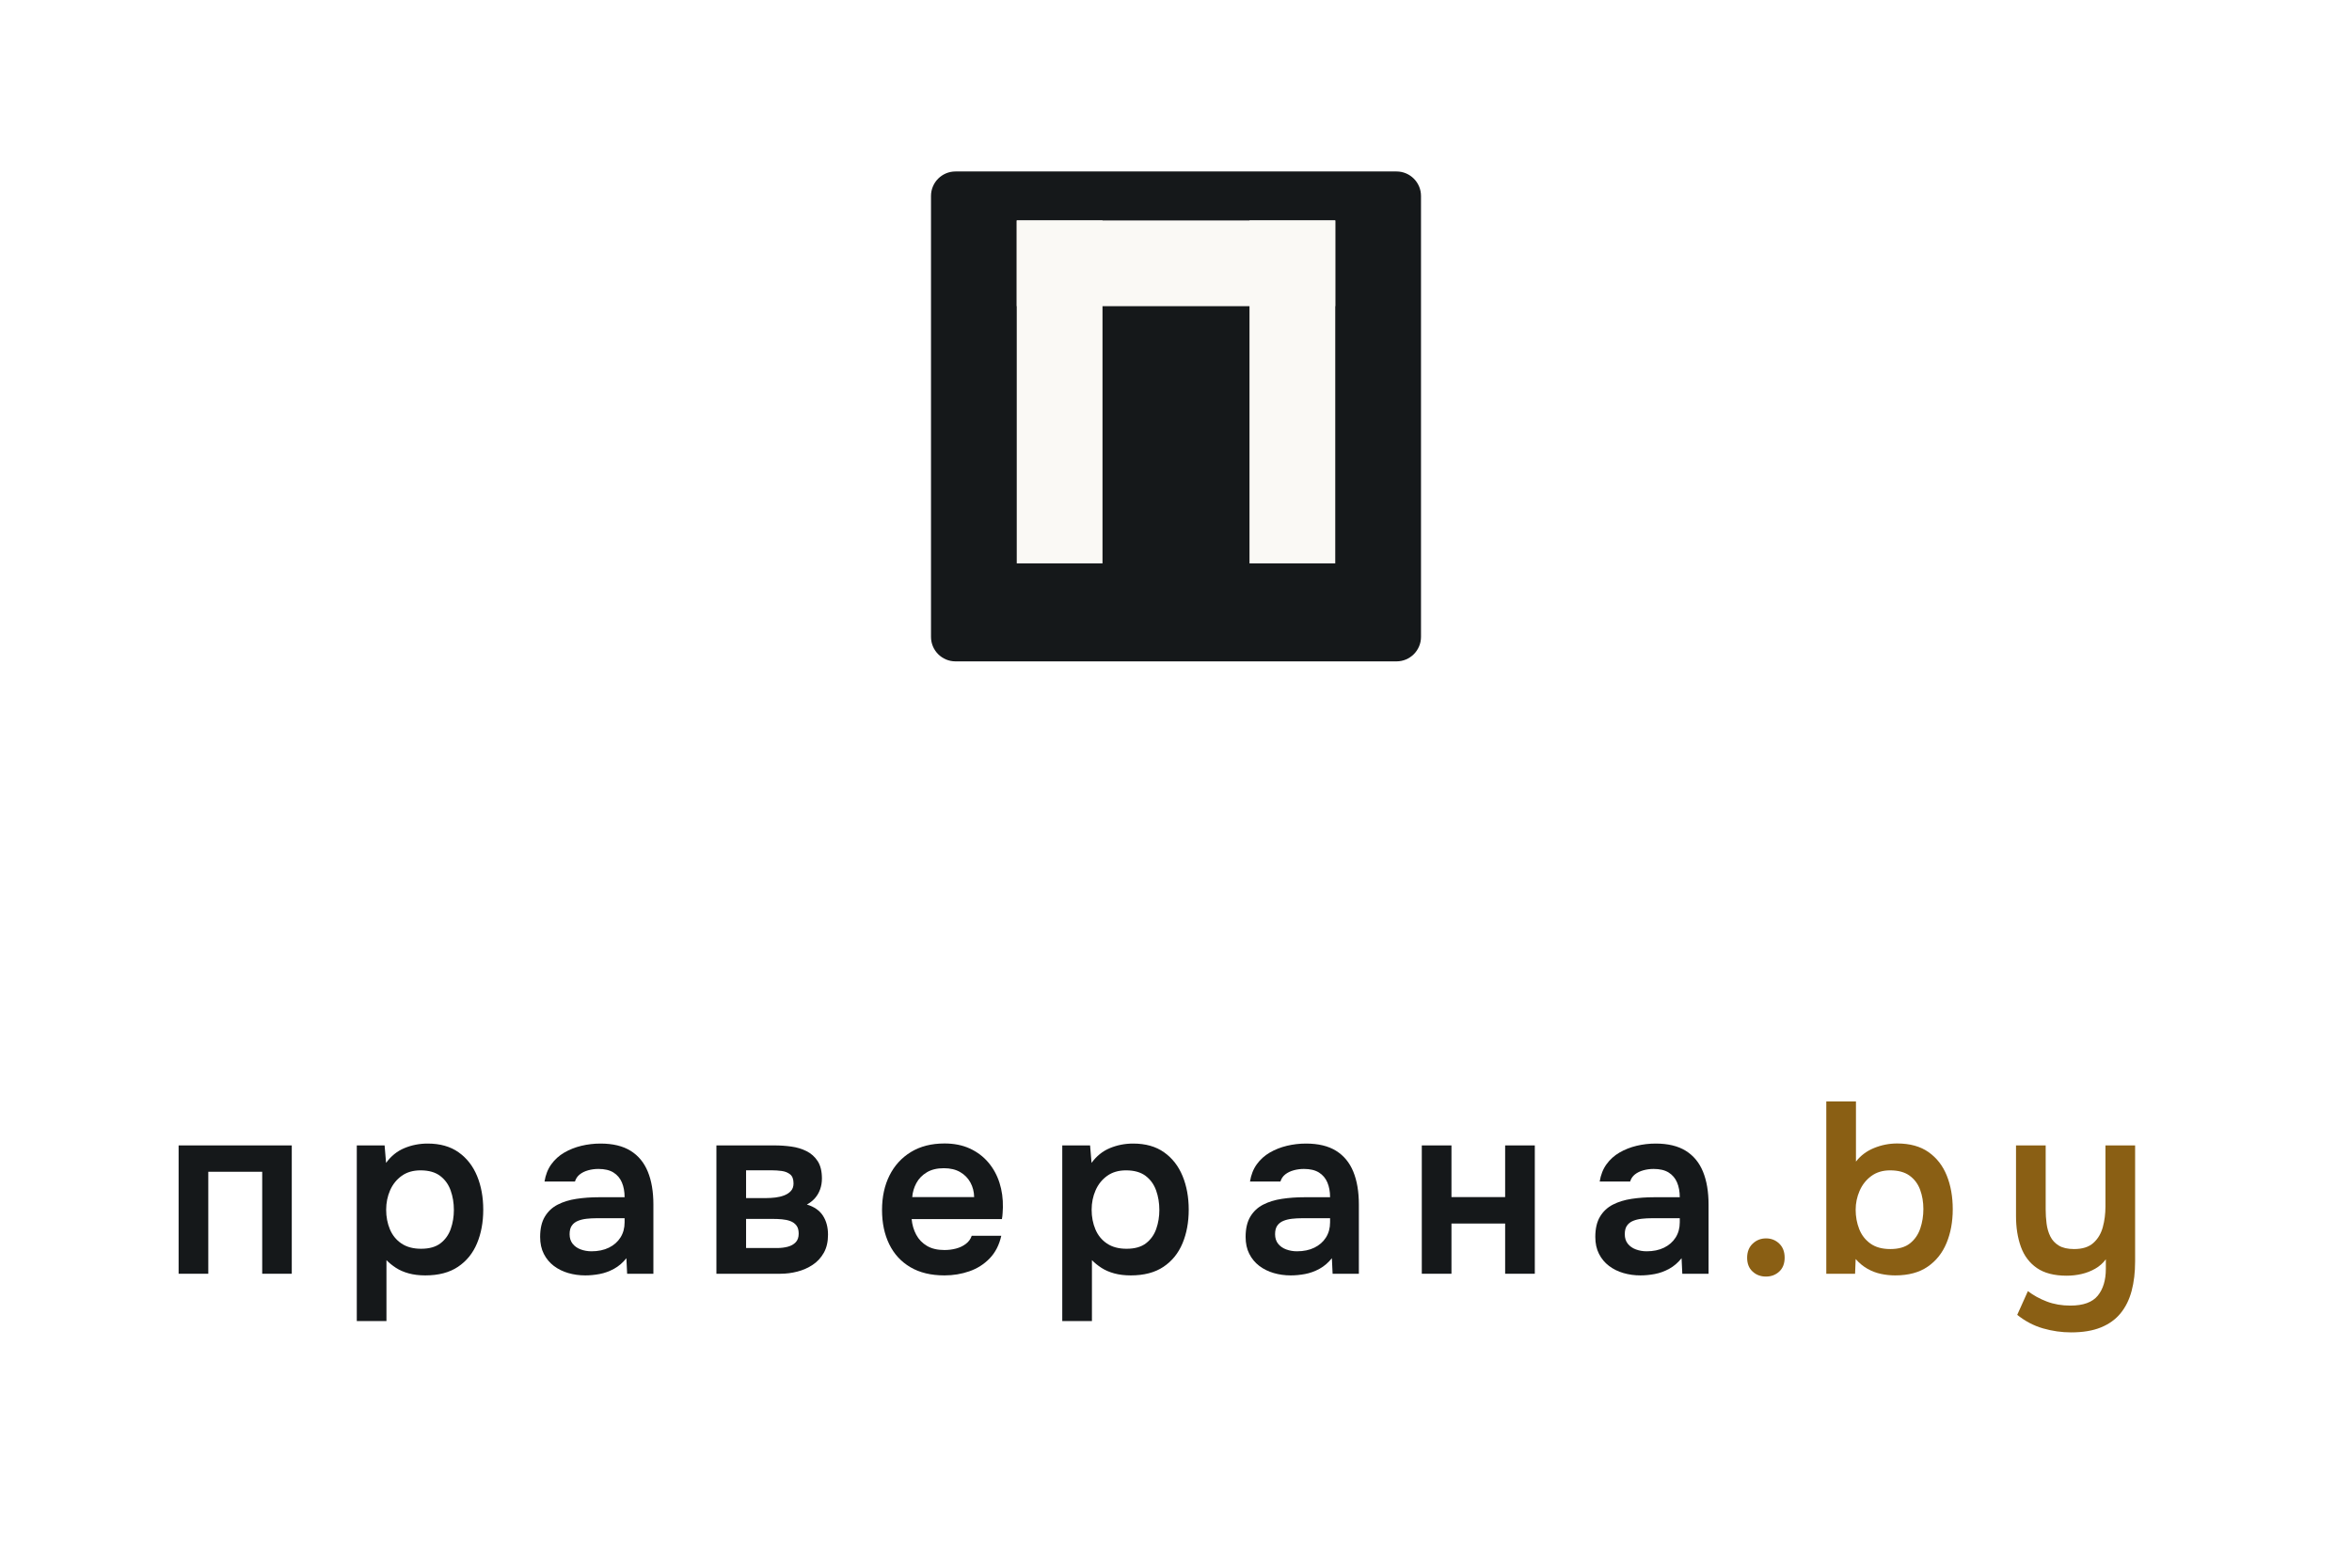
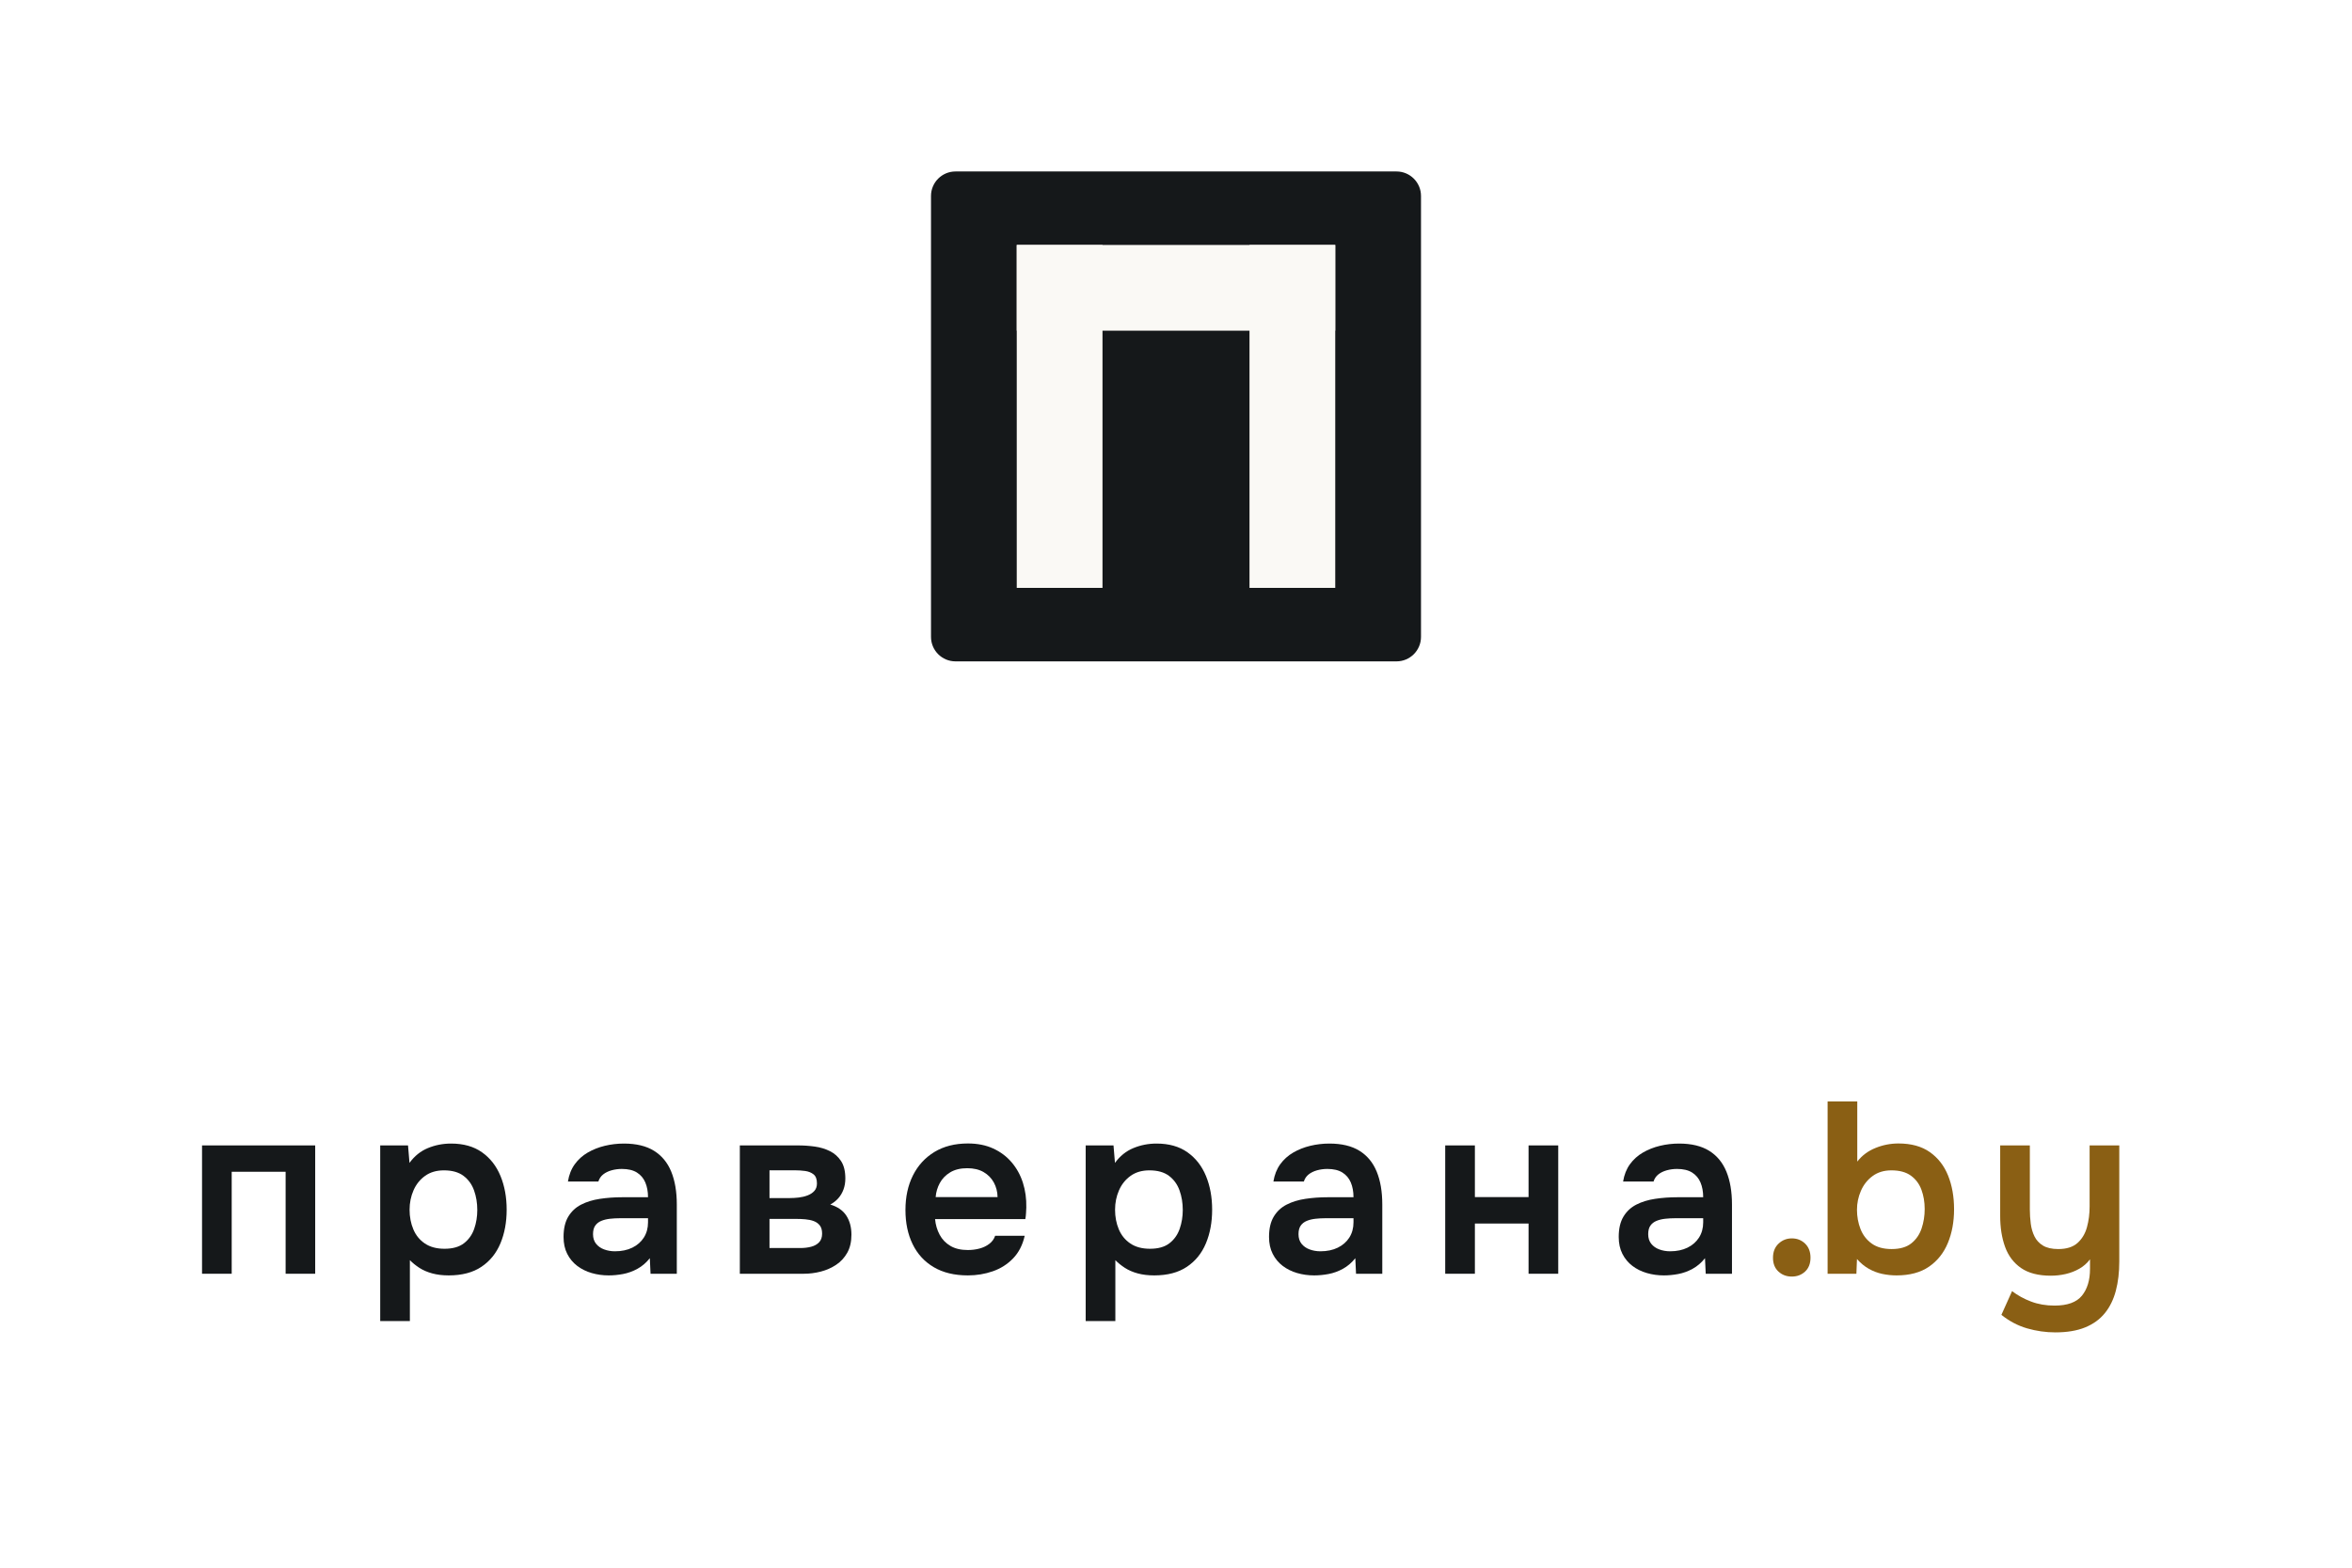
<svg xmlns="http://www.w3.org/2000/svg" viewBox="0 0 192 128" role="img" aria-label="Праверана.by">
  <g transform="translate(64 2)">
    <rect x="12" y="12" width="40" height="40" rx="2" fill="#15181a" />
-     <rect x="19" y="16" width="26" height="7" fill="#faf9f5" />
-     <rect x="19" y="16" width="7" height="28" fill="#faf9f5" />
-     <rect x="38" y="16" width="7" height="28" fill="#faf9f5" />
+     <rect x="19" y="18" width="26" height="7" fill="#faf9f5" />
+     <rect x="19" y="18" width="7" height="28" fill="#faf9f5" />
+     <rect x="38" y="18" width="7" height="28" fill="#faf9f5" />
  </g>
-   <g transform="translate(13.4079 104) scale(0.764706)">
+   <g transform="translate(15.3197 104) scale(0.764706)">
    <path d="M59 0V527H523.601V0H402.199V418.798H180.802V0Z" transform="translate(0.0 0) scale(0.026 -0.026)" fill="#15181a" />
    <path d="M59 -194.4V527H173.202L179.202 455.201Q209.802 497.401 254.702 516Q299.602 534.6 350.001 534.6Q426.401 534.6 477.001 498.7Q527.601 462.8 552.901 401.4Q578.201 340 578.201 263Q578.201 186 552.601 124.8Q527.001 63.6 474.401 28.4Q421.801 -6.8 340.401 -6.8Q302.401 -6.8 272.201 1.5Q242.001 9.8 219.602 24.4Q197.202 39 180.802 55.8V-194.4ZM323 102.602Q373.8 102.602 403 125.302Q432.199 148.002 444.899 184.401Q457.599 220.801 457.599 261.8Q457.599 304.999 444.299 342.199Q430.999 379.398 401 401.998Q371 424.598 320.6 424.598Q275.001 424.598 243.501 402.098Q212.001 379.599 195.802 342.699Q179.602 305.799 179.602 262.8Q179.602 219.001 195.002 182.401Q210.401 145.802 242.401 124.202Q274.401 102.602 323 102.602Z" transform="translate(19.02 0) scale(0.026 -0.026)" fill="#15181a" />
    <path d="M226.399 -6.8Q189.799 -6.8 156.399 2.9Q122.999 12.6 97.099 32.3Q71.199 52 56.099 81.7Q41 111.4 41 151.2Q41 202.2 60.3 234.401Q79.6 266.601 113 283.801Q146.401 301 190.201 307.6Q234.001 314.2 282.002 314.2H387.799Q387.799 348.8 376.699 374.899Q365.599 400.999 342.199 415.699Q318.8 430.398 280.4 430.398Q258.6 430.398 238.301 424.798Q218.001 419.198 203.801 407.998Q189.601 396.799 184.001 378.799H58.999Q65.599 419.999 86.899 449.499Q108.199 479 140.199 497.6Q172.2 516.2 210.4 525.4Q248.6 534.6 289 534.6Q364.6 534.6 412.401 504.9Q460.201 475.2 483.101 419.3Q506.001 363.4 506.001 284.2V0H398.199L395.199 63.8Q372.799 35.8 344.199 20.2Q315.599 4.6 285.299 -1.1Q254.999 -6.8 226.399 -6.8ZM252 92.201Q292.8 92.201 323.299 107.101Q353.799 122.001 370.799 148.801Q387.799 175.601 387.799 211.2V227.999H272.6Q251.6 227.999 231.7 225.799Q211.801 223.599 196.001 217.099Q180.201 210.599 171.102 197.7Q162.002 184.8 162.002 162.4Q162.002 138.801 174.401 123.201Q186.801 107.601 207.601 99.901Q228.401 92.201 252 92.201Z" transform="translate(39.06 0) scale(0.026 -0.026)" fill="#15181a" />
    <path d="M59 0V527H298.202Q332.402 527 366.502 522.3Q400.602 517.6 428.902 503.5Q457.202 489.4 474.702 462.6Q492.202 435.8 492.202 391.2Q492.202 366.8 484.602 346.1Q477.002 325.4 463.302 310Q449.602 294.6 430.402 284.2Q475.602 270.6 496.401 238.4Q517.201 206.2 517.201 160.4Q517.201 116.8 500.101 86.3Q483.001 55.8 454.501 36.8Q426 17.8 391.5 8.9Q357 0 322.201 0ZM180.802 105.602H307.401Q332 105.602 352.2 111.002Q372.4 116.402 384.599 129.302Q396.799 142.201 396.799 164.801Q396.799 186.4 387.299 198.5Q377.8 210.6 362.3 216.3Q346.801 222 328.001 223.6Q309.201 225.2 290.602 225.2H180.802ZM180.802 310.801H265.002Q281.802 310.801 300.902 313.001Q320.001 315.201 337.101 321.701Q354.2 328.2 364.9 340Q375.599 351.8 375.599 370.999Q375.599 397.199 361.5 408.299Q347.4 419.398 326.801 422.098Q306.201 424.798 285.801 424.798H180.802Z" transform="translate(57.41 0) scale(0.026 -0.026)" fill="#15181a" />
    <path d="M295.4 -6.8Q212.6 -6.8 155.4 26.9Q98.2 60.6 68.6 121.2Q39 181.8 39 261.8Q39 342.4 69.7 403.7Q100.4 465 157.8 500Q215.2 535 295.6 535Q354.2 535 399.3 514.3Q444.4 493.6 475.3 457.2Q506.2 420.801 521.3 373.401Q536.401 326 535.201 272Q534.601 259.8 534.001 248.2Q533.401 236.6 531.2 224.4H160.602Q163.802 189.2 179.401 160.201Q195.001 131.201 223.601 114.301Q252.2 97.402 295 97.402Q320.2 97.402 343.1 103.502Q365.999 109.602 383.299 122.802Q400.599 136.001 407.199 155.801H528.601Q515.801 99.201 481.001 63.1Q446.201 27 397.6 10.1Q349 -6.8 295.4 -6.8ZM417.199 314.801Q416.599 347.8 401.799 374.799Q386.999 401.799 359.699 417.599Q332.4 433.399 292.6 433.399Q250.801 433.399 222.701 416.399Q194.601 399.399 180.001 372.399Q165.402 345.4 163.002 314.801Z" transform="translate(75.61 0) scale(0.026 -0.026)" fill="#15181a" />
    <path d="M59 -194.4V527H173.202L179.202 455.201Q209.802 497.401 254.702 516Q299.602 534.6 350.001 534.6Q426.401 534.6 477.001 498.7Q527.601 462.8 552.901 401.4Q578.201 340 578.201 263Q578.201 186 552.601 124.8Q527.001 63.6 474.401 28.4Q421.801 -6.8 340.401 -6.8Q302.401 -6.8 272.201 1.5Q242.001 9.8 219.602 24.4Q197.202 39 180.802 55.8V-194.4ZM323 102.602Q373.8 102.602 403 125.302Q432.199 148.002 444.899 184.401Q457.599 220.801 457.599 261.8Q457.599 304.999 444.299 342.199Q430.999 379.398 401 401.998Q371 424.598 320.6 424.598Q275.001 424.598 243.501 402.098Q212.001 379.599 195.802 342.699Q179.602 305.799 179.602 262.8Q179.602 219.001 195.002 182.401Q210.401 145.802 242.401 124.202Q274.401 102.602 323 102.602Z" transform="translate(94.33 0) scale(0.026 -0.026)" fill="#15181a" />
    <path d="M226.399 -6.8Q189.799 -6.8 156.399 2.9Q122.999 12.6 97.099 32.3Q71.199 52 56.099 81.7Q41 111.4 41 151.2Q41 202.2 60.3 234.401Q79.6 266.601 113 283.801Q146.401 301 190.201 307.6Q234.001 314.2 282.002 314.2H387.799Q387.799 348.8 376.699 374.899Q365.599 400.999 342.199 415.699Q318.8 430.398 280.4 430.398Q258.6 430.398 238.301 424.798Q218.001 419.198 203.801 407.998Q189.601 396.799 184.001 378.799H58.999Q65.599 419.999 86.899 449.499Q108.199 479 140.199 497.6Q172.2 516.2 210.4 525.4Q248.6 534.6 289 534.6Q364.6 534.6 412.401 504.9Q460.201 475.2 483.101 419.3Q506.001 363.4 506.001 284.2V0H398.199L395.199 63.8Q372.799 35.8 344.199 20.2Q315.599 4.6 285.299 -1.1Q254.999 -6.8 226.399 -6.8ZM252 92.201Q292.8 92.201 323.299 107.101Q353.799 122.001 370.799 148.801Q387.799 175.601 387.799 211.2V227.999H272.6Q251.6 227.999 231.7 225.799Q211.801 223.599 196.001 217.099Q180.201 210.599 171.102 197.7Q162.002 184.8 162.002 162.4Q162.002 138.801 174.401 123.201Q186.801 107.601 207.601 99.901Q228.401 92.201 252 92.201Z" transform="translate(114.37 0) scale(0.026 -0.026)" fill="#15181a" />
    <path d="M59 0V527H180.802V314.801H401.199V527H523.001V0H401.199V206.199H180.802V0Z" transform="translate(132.71 0) scale(0.026 -0.026)" fill="#15181a" />
    <path d="M226.399 -6.8Q189.799 -6.8 156.399 2.9Q122.999 12.6 97.099 32.3Q71.199 52 56.099 81.7Q41 111.4 41 151.2Q41 202.2 60.3 234.401Q79.6 266.601 113 283.801Q146.401 301 190.201 307.6Q234.001 314.2 282.002 314.2H387.799Q387.799 348.8 376.699 374.899Q365.599 400.999 342.199 415.699Q318.8 430.398 280.4 430.398Q258.6 430.398 238.301 424.798Q218.001 419.198 203.801 407.998Q189.601 396.799 184.001 378.799H58.999Q65.599 419.999 86.899 449.499Q108.199 479 140.199 497.6Q172.2 516.2 210.4 525.4Q248.6 534.6 289 534.6Q364.6 534.6 412.401 504.9Q460.201 475.2 483.101 419.3Q506.001 363.4 506.001 284.2V0H398.199L395.199 63.8Q372.799 35.8 344.199 20.2Q315.599 4.6 285.299 -1.1Q254.999 -6.8 226.399 -6.8ZM252 92.201Q292.8 92.201 323.299 107.101Q353.799 122.001 370.799 148.801Q387.799 175.601 387.799 211.2V227.999H272.6Q251.6 227.999 231.7 225.799Q211.801 223.599 196.001 217.099Q180.201 210.599 171.102 197.7Q162.002 184.8 162.002 162.4Q162.002 138.801 174.401 123.201Q186.801 107.601 207.601 99.901Q228.401 92.201 252 92.201Z" transform="translate(151.7 0) scale(0.026 -0.026)" fill="#15181a" />
-     <path d="M136.201 -11.6Q103.8 -11.6 81.4 9.0Q59 29.6 59 65.601Q59 102.001 81.8 123.602Q104.6 145.202 136.601 145.202Q168.601 145.202 190.801 123.802Q213.002 102.401 213.002 66.001Q213.002 29.6 190.801 9.0Q168.601 -11.6 136.201 -11.6Z" transform="translate(167.44 0) scale(0.026 -0.026)" fill="#8a5f14" />
-     <path d="M342.002 -6.8Q312.802 -6.8 283.702 -0.7Q254.602 5.4 228.102 20.4Q201.602 35.4 179.602 60.4L177.202 0H59V707.4H180.802V460.601Q209.602 497.8 255.302 516.4Q301.002 535 350.001 535Q428.401 535 478.801 499.5Q529.201 464 553.701 403.1Q578.201 342.2 578.201 264.6Q578.201 188 552.801 126.5Q527.401 65 475.401 29.1Q423.401 -6.8 342.002 -6.8ZM321.8 101.402Q373.4 101.402 402.8 124.902Q432.199 148.402 444.899 186.001Q457.599 223.601 457.599 265.8Q457.599 308.599 444.299 344.799Q430.999 380.999 401 402.798Q371 424.598 321 424.598Q275.401 424.598 243.701 401.198Q212.001 377.799 195.802 340.599Q179.602 303.4 179.602 262.8Q179.602 220.601 194.102 183.601Q208.602 146.601 240.101 124.002Q271.601 101.402 321.8 101.402Z" transform="translate(175.89 0) scale(0.026 -0.026)" fill="#8a5f14" />
-     <path d="M288.2 -240.8Q229.6 -240.8 172.7 -224.4Q115.799 -208 66.799 -168.801L110.6 -71.399Q144.799 -97.598 188.499 -114.198Q232.199 -130.798 284.999 -130.798Q364.199 -130.798 397.399 -90.099Q430.599 -49.399 430.599 20.001V59.399Q412.999 35.599 386.899 20.7Q360.799 5.8 330.799 -1.1Q300.8 -8 269.8 -8Q193 -8 147.4 23.6Q101.8 55.2 81.8 110.6Q61.8 166 61.8 237.2V527H183.602V263.6Q183.602 234.801 187.302 205.901Q191.002 177.001 202.602 153.402Q214.202 129.802 237.601 115.602Q261.001 101.402 300.401 101.402Q351.4 101.402 379.3 126.402Q407.2 151.402 418.099 191.201Q428.999 231.001 428.999 276V527H550.801V50.403Q550.801 -16.598 536.501 -70.398Q522.201 -124.199 491.201 -162.199Q460.201 -200.2 410.201 -220.5Q360.201 -240.8 288.2 -240.8Z" transform="translate(196.07 0) scale(0.026 -0.026)" fill="#8a5f14" />
+     <path d="M136.201 -11.6Q103.8 -11.6 81.4 9.0Q59 29.6 59 65.601Q59 102.001 81.8 123.602Q104.6 145.202 136.601 145.202Q168.601 145.202 190.801 123.802Q213.002 102.401 213.002 66.001Q213.002 29.6 190.801 9.0Q168.601 -11.6 136.201 -11.6Z" transform="translate(167.7 0) scale(0.026 -0.026)" fill="#8a5f14" />
+     <path d="M342.002 -6.8Q312.802 -6.8 283.702 -0.7Q254.602 5.4 228.102 20.4Q201.602 35.4 179.602 60.4L177.202 0H59V707.4H180.802V460.601Q209.602 497.8 255.302 516.4Q301.002 535 350.001 535Q428.401 535 478.801 499.5Q529.201 464 553.701 403.1Q578.201 342.2 578.201 264.6Q578.201 188 552.801 126.5Q527.401 65 475.401 29.1Q423.401 -6.8 342.002 -6.8ZM321.8 101.402Q373.4 101.402 402.8 124.902Q432.199 148.402 444.899 186.001Q457.599 223.601 457.599 265.8Q457.599 308.599 444.299 344.799Q430.999 380.999 401 402.798Q371 424.598 321 424.598Q275.401 424.598 243.701 401.198Q212.001 377.799 195.802 340.599Q179.602 303.4 179.602 262.8Q179.602 220.601 194.102 183.601Q208.602 146.601 240.101 124.002Q271.601 101.402 321.8 101.402Z" transform="translate(173.53 0) scale(0.026 -0.026)" fill="#8a5f14" />
+     <path d="M288.2 -240.8Q229.6 -240.8 172.7 -224.4Q115.799 -208 66.799 -168.801L110.6 -71.399Q144.799 -97.598 188.499 -114.198Q232.199 -130.798 284.999 -130.798Q364.199 -130.798 397.399 -90.099Q430.599 -49.399 430.599 20.001V59.399Q412.999 35.599 386.899 20.7Q360.799 5.8 330.799 -1.1Q300.8 -8 269.8 -8Q193 -8 147.4 23.6Q101.8 55.2 81.8 110.6Q61.8 166 61.8 237.2V527H183.602V263.6Q183.602 234.801 187.302 205.901Q191.002 177.001 202.602 153.402Q214.202 129.802 237.601 115.602Q261.001 101.402 300.401 101.402Q351.4 101.402 379.3 126.402Q407.2 151.402 418.099 191.201Q428.999 231.001 428.999 276V527H550.801V50.403Q550.801 -16.598 536.501 -70.398Q522.201 -124.199 491.201 -162.199Q460.201 -200.2 410.201 -220.5Q360.201 -240.8 288.2 -240.8Z" transform="translate(191.88 0) scale(0.026 -0.026)" fill="#8a5f14" />
  </g>
</svg>
